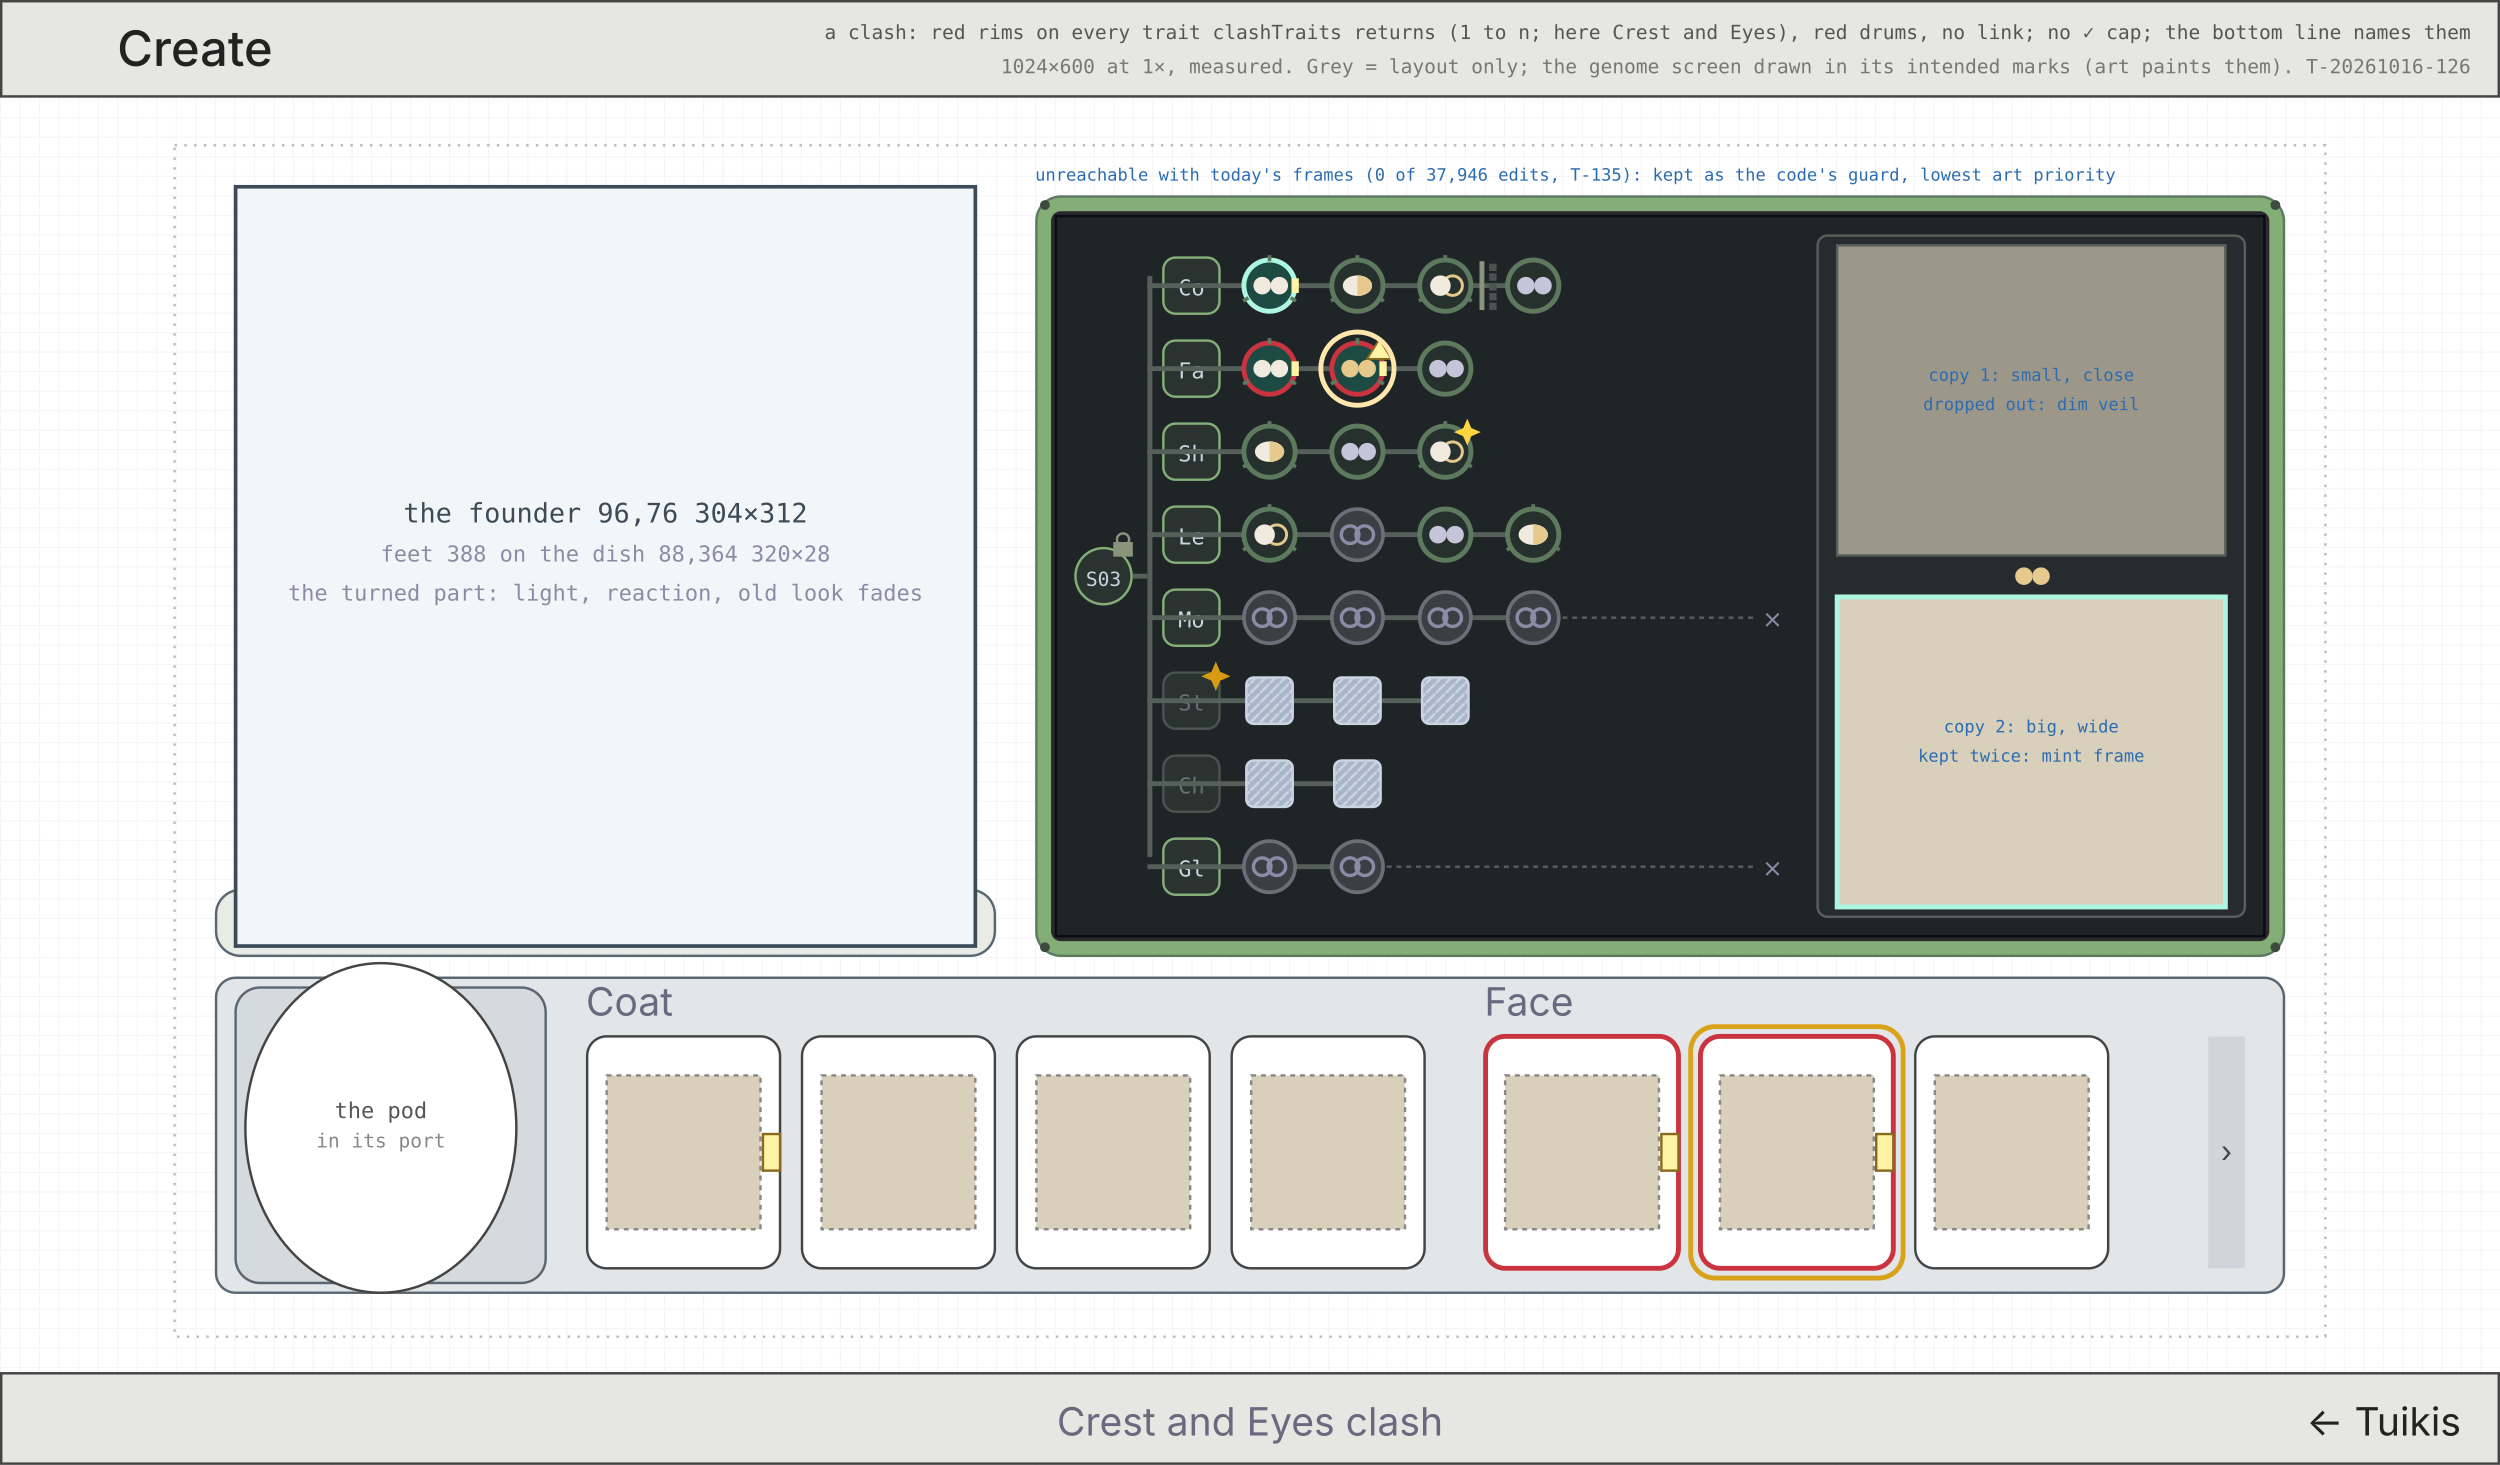
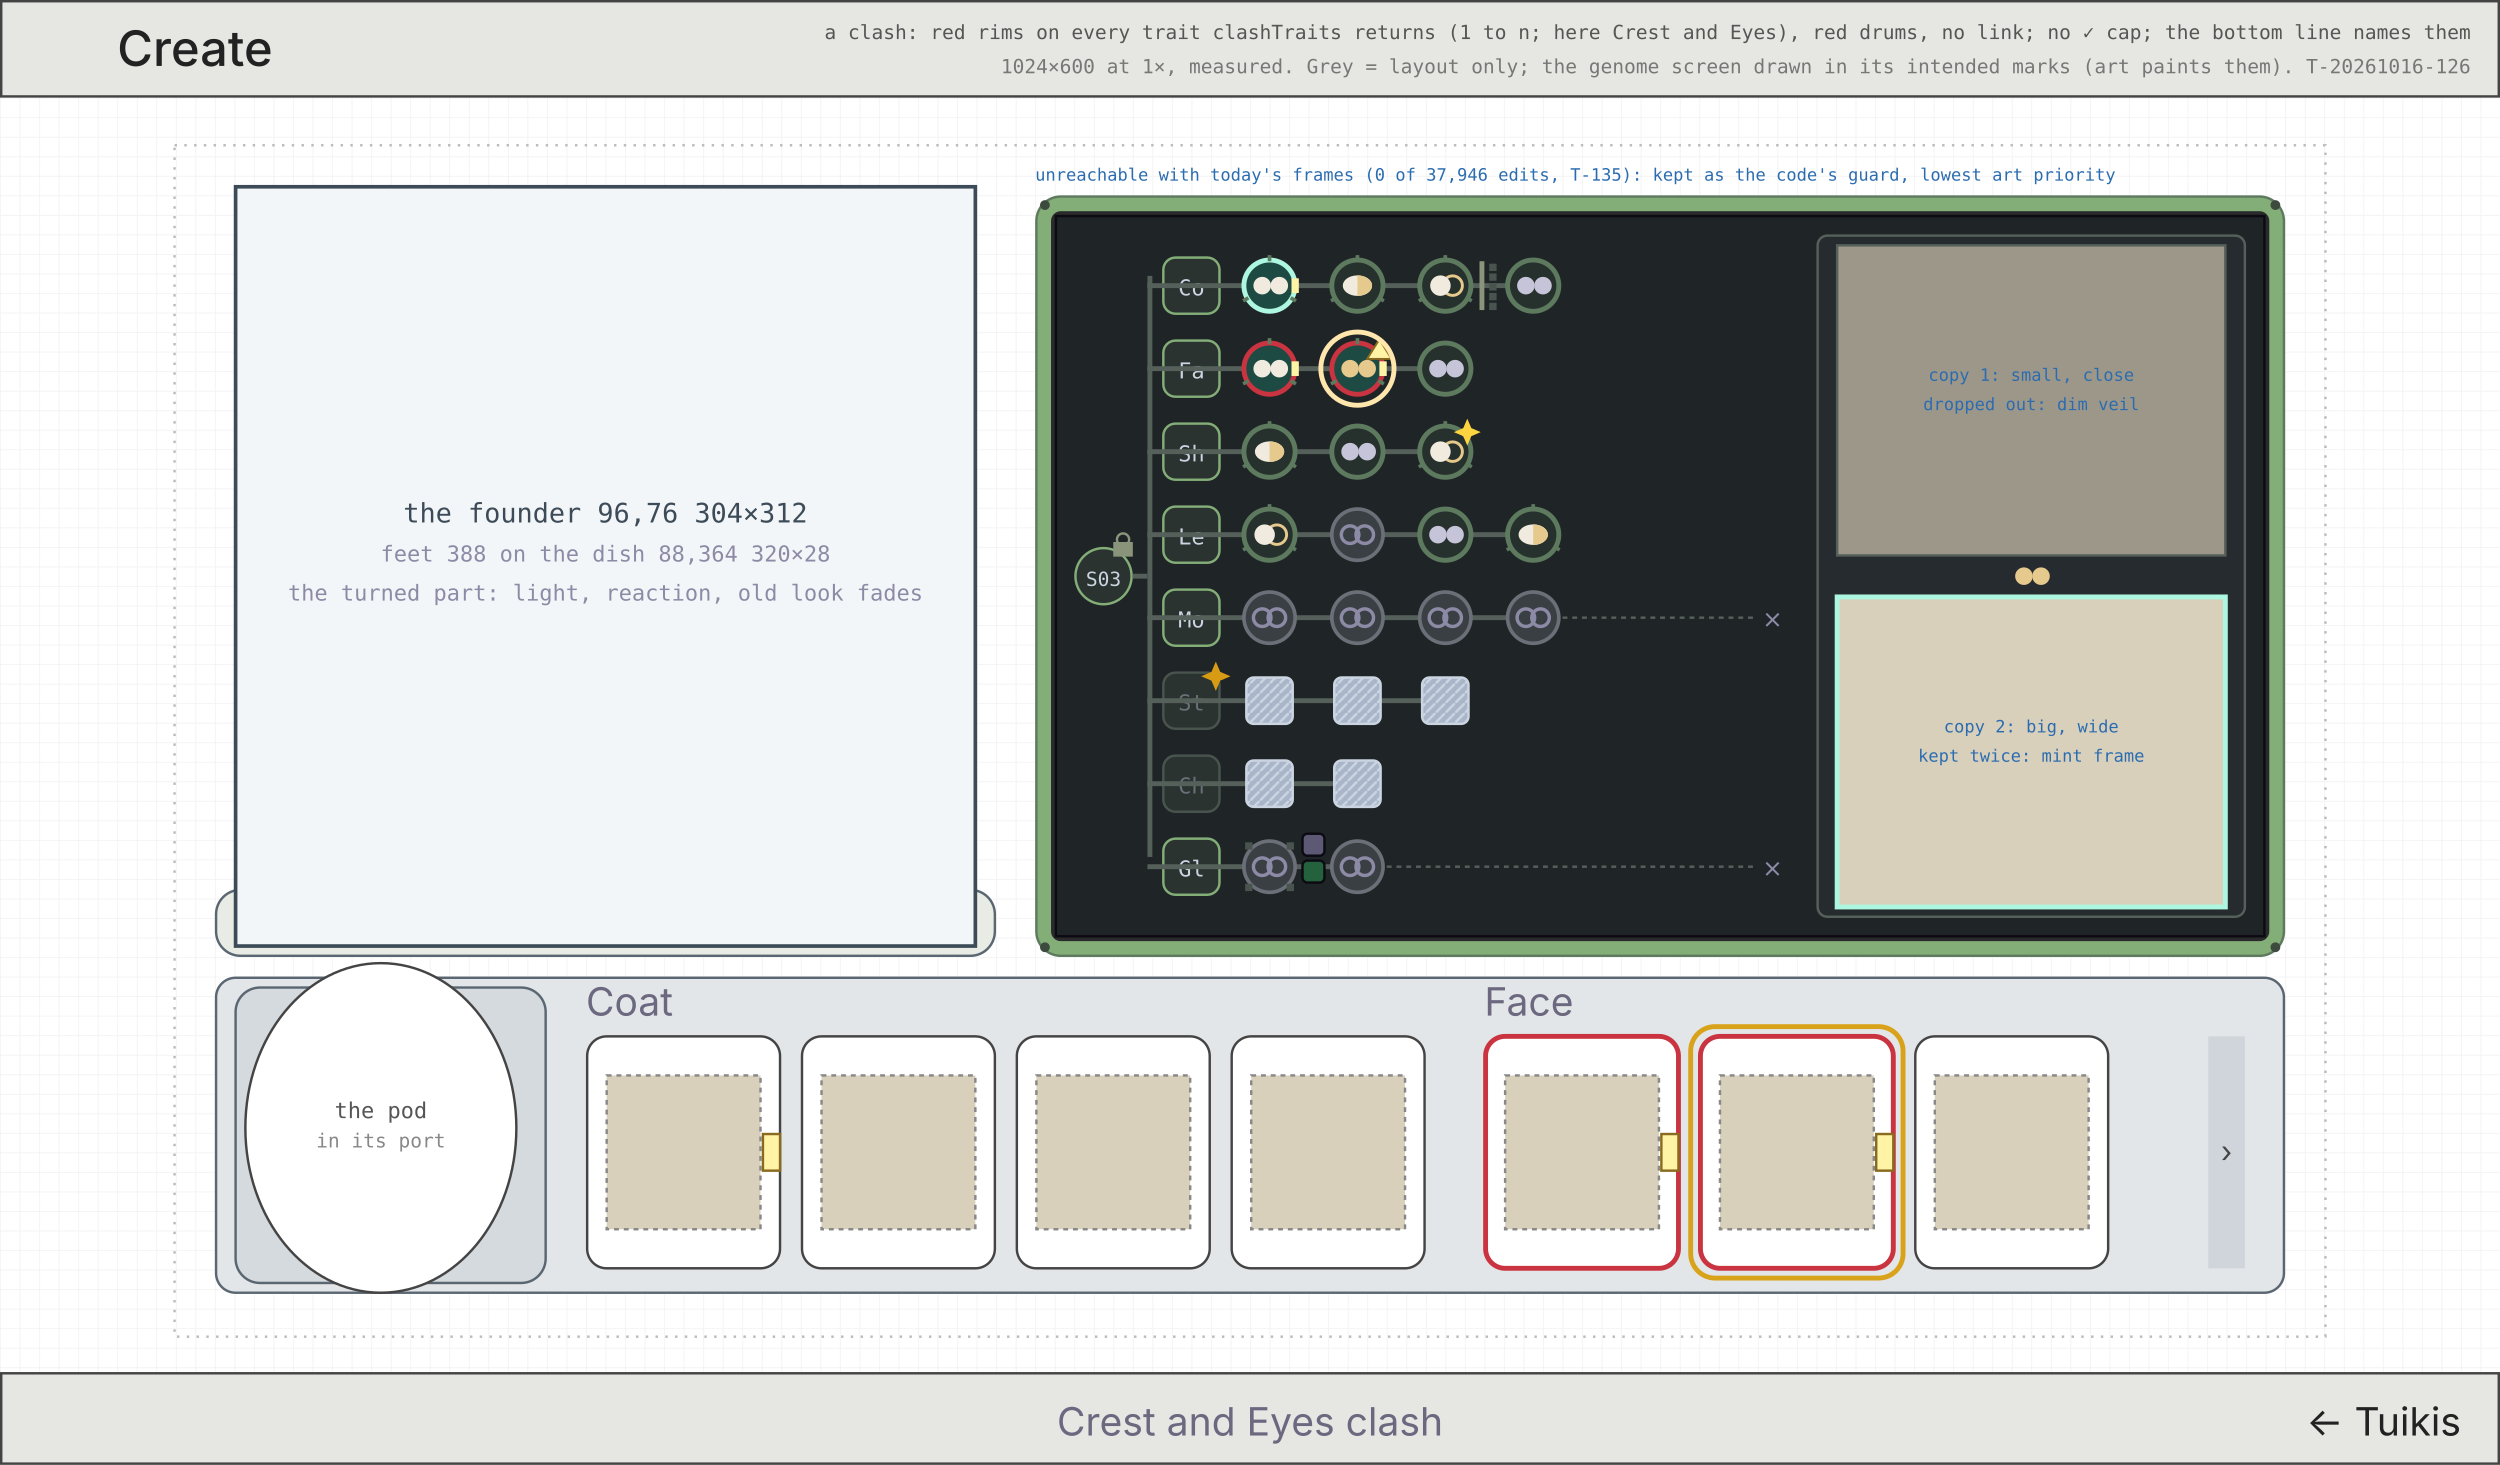
<svg xmlns="http://www.w3.org/2000/svg" viewBox="0 0 1024 600" width="1024" height="600" font-family="Inter, DejaVu Sans, sans-serif">
  <defs>
    <pattern id="g8" width="8" height="8" patternUnits="userSpaceOnUse">
      <path d="M8 0H0V8" fill="none" stroke="#efefef" stroke-width="0.5" />
    </pattern>
    <pattern id="fr" width="4" height="4" patternUnits="userSpaceOnUse">
      <rect width="4" height="4" fill="#a9b5c8" />
      <path d="M0 4L4 0" stroke="#cbd5e2" stroke-width="1" />
    </pattern>
  </defs>
  <rect width="1024" height="600" fill="#fff" />
  <rect width="1024" height="600" fill="url(#g8)" />
  <rect x="71.5" y="59.5" width="881" height="488" fill="none" stroke="#bbb" stroke-width="1" stroke-dasharray="1 3" />
  <rect x="0.5" y="0.5" width="1023" height="39" fill="#e6e6e2" stroke="#444" stroke-width="1" />
  <text x="48" y="27" font-size="20" fill="#222" text-anchor="start" font-weight="500">Create</text>
  <text x="1012" y="16" font-size="8" fill="#555" text-anchor="end" font-family="DejaVu Sans Mono, monospace">a clash: red rims on every trait clashTraits returns (1 to n; here Crest and Eyes), red drums, no link; no ✓ cap; the bottom line names them</text>
  <text x="1012" y="30" font-size="8" fill="#777" text-anchor="end" font-family="DejaVu Sans Mono, monospace">1024×600 at 1×, measured. Grey = layout only; the genome screen drawn in its intended marks (art paints them). T-20261016-126</text>
  <rect x="88.5" y="364.5" width="319" height="27" fill="#e8ece4" stroke="#5a6672" stroke-width="1" rx="10" />
  <rect x="96.5" y="76.5" width="303" height="311" fill="#f3f6f8" stroke="#3c4b57" stroke-width="1.5" />
  <text x="248" y="214" font-size="11" fill="#3c4b57" text-anchor="middle" font-family="DejaVu Sans Mono, monospace">the founder 96,76 304×312</text>
  <text x="248" y="230" font-size="9" fill="#8d8aa6" text-anchor="middle" font-family="DejaVu Sans Mono, monospace">feet 388 on the dish 88,364 320×28</text>
  <text x="248" y="246" font-size="9" fill="#8d8aa6" text-anchor="middle" font-family="DejaVu Sans Mono, monospace">the turned part: light, reaction, old look fades</text>
  <rect x="88.5" y="400.5" width="847" height="129" fill="#e3e6e8" stroke="#5a6672" stroke-width="1" rx="8" />
  <rect x="96.5" y="404.5" width="127" height="121" fill="#d5dade" stroke="#5a6672" stroke-width="1" rx="10" />
  <ellipse cx="156" cy="462" rx="55.5" ry="67.5" fill="#fff" stroke="#444" />
  <text x="156" y="458" font-size="9" fill="#555" text-anchor="middle" font-family="DejaVu Sans Mono, monospace">the pod</text>
  <text x="156" y="470" font-size="8" fill="#888" text-anchor="middle" font-family="DejaVu Sans Mono, monospace">in its port</text>
  <text x="240" y="416" font-size="16" fill="#6b6880" text-anchor="start">Coat</text>
  <rect x="240.5" y="424.5" width="79" height="95" fill="#fff" stroke="#444" stroke-width="1" rx="8" />
  <rect x="248.5" y="440.5" width="63" height="63" fill="#d9d0bc" stroke="#888" stroke-width="1" stroke-dasharray="2 2" />
  <rect x="312.5" y="464.5" width="7" height="15" fill="#fff4a6" stroke="#8a6a1e" stroke-width="1" />
  <rect x="328.5" y="424.5" width="79" height="95" fill="#fff" stroke="#444" stroke-width="1" rx="8" />
  <rect x="336.5" y="440.5" width="63" height="63" fill="#d9d0bc" stroke="#888" stroke-width="1" stroke-dasharray="2 2" />
  <rect x="416.5" y="424.5" width="79" height="95" fill="#fff" stroke="#444" stroke-width="1" rx="8" />
  <rect x="424.5" y="440.5" width="63" height="63" fill="#d9d0bc" stroke="#888" stroke-width="1" stroke-dasharray="2 2" />
  <rect x="504.5" y="424.5" width="79" height="95" fill="#fff" stroke="#444" stroke-width="1" rx="8" />
  <rect x="512.5" y="440.5" width="63" height="63" fill="#d9d0bc" stroke="#888" stroke-width="1" stroke-dasharray="2 2" />
  <text x="608" y="416" font-size="16" fill="#6b6880" text-anchor="start">Face</text>
  <rect x="608.5" y="424.5" width="79" height="95" fill="#fff" stroke="#c93440" stroke-width="2" rx="8" />
  <rect x="616.5" y="440.5" width="63" height="63" fill="#d9d0bc" stroke="#888" stroke-width="1" stroke-dasharray="2 2" />
  <rect x="680.5" y="464.5" width="7" height="15" fill="#fff4a6" stroke="#8a6a1e" stroke-width="1" />
  <rect x="696.5" y="424.5" width="79" height="95" fill="#fff" stroke="#c93440" stroke-width="2" rx="8" />
  <rect x="704.5" y="440.5" width="63" height="63" fill="#d9d0bc" stroke="#888" stroke-width="1" stroke-dasharray="2 2" />
  <rect x="768.5" y="464.5" width="7" height="15" fill="#fff4a6" stroke="#8a6a1e" stroke-width="1" />
  <rect x="692.5" y="420.5" width="87" height="103" fill="none" stroke="#d9a21b" stroke-width="2" rx="10" />
  <rect x="784.5" y="424.5" width="79" height="95" fill="#fff" stroke="#444" stroke-width="1" rx="8" />
  <rect x="792.5" y="440.5" width="63" height="63" fill="#d9d0bc" stroke="#888" stroke-width="1" stroke-dasharray="2 2" />
  <rect x="904.5" y="424.5" width="15" height="95" fill="#cfd5da" stroke="none" stroke-width="1" />
  <text x="912" y="476" font-size="12" fill="#444" text-anchor="middle">›</text>
  <rect x="424.5" y="80.5" width="511" height="311" fill="#84ae78" stroke="#5d7a5f" stroke-width="1" rx="10" />
  <rect x="430.5" y="86.5" width="499" height="299" fill="#2a2a2d" stroke="none" stroke-width="1" rx="4" />
  <rect x="432.5" y="88.5" width="495" height="295" fill="#1f2427" stroke="#0c0a12" stroke-width="1" />
  <circle cx="428" cy="84" r="2" fill="#3d4a3e" stroke="none" stroke-width="1" />
  <circle cx="932" cy="84" r="2" fill="#3d4a3e" stroke="none" stroke-width="1" />
  <circle cx="428" cy="388" r="2" fill="#3d4a3e" stroke="none" stroke-width="1" />
  <circle cx="932" cy="388" r="2" fill="#3d4a3e" stroke="none" stroke-width="1" />
  <rect x="470" y="113" width="2" height="238" fill="#56605a" />
  <rect x="440.5" y="224.5" width="23" height="23" fill="#2a3330" stroke="#84ae78" stroke-width="1" rx="12" />
  <text x="452" y="240" font-size="8" fill="#cbd5e2" text-anchor="middle" font-family="DejaVu Sans Mono, monospace">S03</text>
  <rect x="464" y="235" width="6" height="2" fill="#56605a" />
  <rect x="456" y="222" width="8" height="6" fill="#8a947b" />
  <rect x="457.5" y="218.5" width="5" height="5" fill="none" stroke="#8a947b" stroke-width="1" rx="3" />
  <rect x="476.5" y="105.5" width="23" height="23" fill="#2a3330" stroke="#84ae78" stroke-width="1" rx="5" />
  <text x="488" y="121" font-size="9" fill="#cbd5e2" text-anchor="middle" font-family="DejaVu Sans Mono, monospace">Co</text>
  <rect x="470" y="116" width="158" height="2" fill="#56605a" />
  <circle cx="520" cy="117" r="10.5" fill="#1d4a42" stroke="#adf6e0" stroke-width="2" />
  <line x1="520.0" y1="107.0" x2="520.0" y2="104.5" stroke="#5d7a5f" stroke-width="1.5" />
  <line x1="528.66" y1="122.0" x2="530.825" y2="123.25" stroke="#5d7a5f" stroke-width="1.5" />
  <line x1="511.34" y1="122.0" x2="509.175" y2="123.25" stroke="#5d7a5f" stroke-width="1.5" />
  <circle cx="517" cy="117" r="3.6" fill="#f1ebdf" stroke="none" stroke-width="1" />
  <circle cx="524" cy="117" r="3.6" fill="#f1ebdf" stroke="none" stroke-width="1" />
  <rect x="529" y="114" width="3" height="6" fill="#fff4a6" />
  <circle cx="556" cy="117" r="10.5" fill="#26302c" stroke="#5d7a5f" stroke-width="2" />
  <line x1="556.0" y1="107.0" x2="556.0" y2="104.5" stroke="#5d7a5f" stroke-width="1.5" />
  <line x1="564.66" y1="122.0" x2="566.825" y2="123.25" stroke="#5d7a5f" stroke-width="1.5" />
  <line x1="547.34" y1="122.0" x2="545.175" y2="123.25" stroke="#5d7a5f" stroke-width="1.5" />
  <ellipse cx="556" cy="117" rx="6" ry="4.2" fill="#f1ebdf" />
  <path d="M556 112.8A6 4.2 0 0 1 556 121.2Z" fill="#e6c98c" />
  <rect x="606" y="107" width="2" height="20" fill="#8a947b" />
  <rect x="610" y="108" width="3" height="3" fill="#4a544e" />
  <rect x="610" y="112" width="3" height="3" fill="#4a544e" />
  <rect x="610" y="116" width="3" height="3" fill="#4a544e" />
  <rect x="610" y="120" width="3" height="3" fill="#4a544e" />
  <rect x="610" y="124" width="3" height="3" fill="#4a544e" />
  <circle cx="592" cy="117" r="10.5" fill="#26302c" stroke="#5d7a5f" stroke-width="2" />
  <line x1="592.0" y1="107.0" x2="592.0" y2="104.5" stroke="#5d7a5f" stroke-width="1.5" />
  <line x1="600.66" y1="122.0" x2="602.825" y2="123.25" stroke="#5d7a5f" stroke-width="1.5" />
  <line x1="583.34" y1="122.0" x2="581.175" y2="123.25" stroke="#5d7a5f" stroke-width="1.5" />
  <circle cx="595" cy="117" r="4" fill="none" stroke="#e6c98c" stroke-width="1.2" />
  <circle cx="590" cy="117" r="4.2" fill="#f1ebdf" stroke="none" stroke-width="1" />
  <circle cx="628" cy="117" r="10.5" fill="#26302c" stroke="#5d7a5f" stroke-width="2" />
  <circle cx="625" cy="117" r="3.6" fill="#c6c4d8" stroke="none" stroke-width="1" />
  <circle cx="632" cy="117" r="3.6" fill="#c6c4d8" stroke="none" stroke-width="1" />
  <rect x="476.5" y="139.5" width="23" height="23" fill="#2a3330" stroke="#84ae78" stroke-width="1" rx="5" />
  <text x="488" y="155" font-size="9" fill="#cbd5e2" text-anchor="middle" font-family="DejaVu Sans Mono, monospace">Fa</text>
  <rect x="470" y="150" width="122" height="2" fill="#56605a" />
  <circle cx="520" cy="151" r="10.5" fill="#1d4a42" stroke="#c93440" stroke-width="2" />
  <line x1="520.0" y1="141.0" x2="520.0" y2="138.5" stroke="#5d7a5f" stroke-width="1.5" />
  <line x1="528.66" y1="156.0" x2="530.825" y2="157.25" stroke="#5d7a5f" stroke-width="1.5" />
  <line x1="511.34" y1="156.0" x2="509.175" y2="157.25" stroke="#5d7a5f" stroke-width="1.5" />
  <circle cx="517" cy="151" r="3.6" fill="#f1ebdf" stroke="none" stroke-width="1" />
  <circle cx="524" cy="151" r="3.6" fill="#f1ebdf" stroke="none" stroke-width="1" />
  <rect x="529" y="148" width="3" height="6" fill="#fff4a6" />
  <circle cx="556" cy="151" r="10.5" fill="#1d4a42" stroke="#c93440" stroke-width="2" />
  <line x1="556.0" y1="141.0" x2="556.0" y2="138.5" stroke="#5d7a5f" stroke-width="1.5" />
  <line x1="564.66" y1="156.0" x2="566.825" y2="157.25" stroke="#5d7a5f" stroke-width="1.5" />
  <line x1="547.34" y1="156.0" x2="545.175" y2="157.25" stroke="#5d7a5f" stroke-width="1.5" />
  <circle cx="553" cy="151" r="3.6" fill="#e6c98c" stroke="none" stroke-width="1" />
  <circle cx="560" cy="151" r="3.6" fill="#e6c98c" stroke="none" stroke-width="1" />
  <rect x="565" y="148" width="3" height="6" fill="#fff4a6" />
  <path d="M565 139L570 147L560 147Z" fill="#fff4a6" stroke="#8a6a1e" stroke-width="0.8" />
  <circle cx="556" cy="151" r="15" fill="none" stroke="#ffe6ad" stroke-width="2" />
  <circle cx="592" cy="151" r="10.5" fill="#26302c" stroke="#5d7a5f" stroke-width="2" />
  <circle cx="589" cy="151" r="3.6" fill="#c6c4d8" stroke="none" stroke-width="1" />
  <circle cx="596" cy="151" r="3.6" fill="#c6c4d8" stroke="none" stroke-width="1" />
  <rect x="476.5" y="173.5" width="23" height="23" fill="#2a3330" stroke="#84ae78" stroke-width="1" rx="5" />
  <text x="488" y="189" font-size="9" fill="#cbd5e2" text-anchor="middle" font-family="DejaVu Sans Mono, monospace">Sh</text>
  <rect x="470" y="184" width="122" height="2" fill="#56605a" />
  <circle cx="520" cy="185" r="10.5" fill="#26302c" stroke="#5d7a5f" stroke-width="2" />
  <line x1="520.0" y1="175.0" x2="520.0" y2="172.5" stroke="#5d7a5f" stroke-width="1.5" />
  <line x1="528.66" y1="190.0" x2="530.825" y2="191.25" stroke="#5d7a5f" stroke-width="1.5" />
  <line x1="511.34" y1="190.0" x2="509.175" y2="191.25" stroke="#5d7a5f" stroke-width="1.5" />
  <ellipse cx="520" cy="185" rx="6" ry="4.2" fill="#f1ebdf" />
  <path d="M520 180.8A6 4.2 0 0 1 520 189.2Z" fill="#e6c98c" />
  <circle cx="556" cy="185" r="10.5" fill="#26302c" stroke="#5d7a5f" stroke-width="2" />
  <circle cx="553" cy="185" r="3.6" fill="#c6c4d8" stroke="none" stroke-width="1" />
  <circle cx="560" cy="185" r="3.6" fill="#c6c4d8" stroke="none" stroke-width="1" />
  <circle cx="592" cy="185" r="10.5" fill="#26302c" stroke="#5d7a5f" stroke-width="2" />
  <line x1="592.0" y1="175.0" x2="592.0" y2="172.5" stroke="#5d7a5f" stroke-width="1.5" />
  <line x1="600.66" y1="190.0" x2="602.825" y2="191.25" stroke="#5d7a5f" stroke-width="1.5" />
  <line x1="583.34" y1="190.0" x2="581.175" y2="191.25" stroke="#5d7a5f" stroke-width="1.5" />
  <circle cx="595" cy="185" r="4" fill="none" stroke="#e6c98c" stroke-width="1.2" />
  <circle cx="590" cy="185" r="4.2" fill="#f1ebdf" stroke="none" stroke-width="1" />
  <path d="M601 171.5L602.65 175.35L606.5 177L602.65 178.65L601 182.5L599.35 178.65L595.5 177L599.35 175.35Z" fill="#ffd441" />
  <rect x="476.5" y="207.5" width="23" height="23" fill="#2a3330" stroke="#84ae78" stroke-width="1" rx="5" />
  <text x="488" y="223" font-size="9" fill="#cbd5e2" text-anchor="middle" font-family="DejaVu Sans Mono, monospace">Le</text>
  <rect x="470" y="218" width="158" height="2" fill="#56605a" />
  <circle cx="520" cy="219" r="10.5" fill="#26302c" stroke="#5d7a5f" stroke-width="2" />
  <line x1="520.0" y1="209.0" x2="520.0" y2="206.5" stroke="#5d7a5f" stroke-width="1.5" />
  <line x1="528.66" y1="224.0" x2="530.825" y2="225.25" stroke="#5d7a5f" stroke-width="1.5" />
  <line x1="511.34" y1="224.0" x2="509.175" y2="225.25" stroke="#5d7a5f" stroke-width="1.5" />
  <circle cx="523" cy="219" r="4" fill="none" stroke="#e6c98c" stroke-width="1.2" />
  <circle cx="518" cy="219" r="4.2" fill="#f1ebdf" stroke="none" stroke-width="1" />
  <circle cx="556" cy="219" r="10.5" fill="#3a3f44" stroke="#6b6f78" stroke-width="1.5" />
  <circle cx="553" cy="219" r="3.6" fill="none" stroke="#8d8aa6" stroke-width="1.4" />
  <circle cx="559" cy="219" r="3.6" fill="none" stroke="#8d8aa6" stroke-width="1.4" />
  <circle cx="592" cy="219" r="10.5" fill="#26302c" stroke="#5d7a5f" stroke-width="2" />
  <circle cx="589" cy="219" r="3.6" fill="#c6c4d8" stroke="none" stroke-width="1" />
  <circle cx="596" cy="219" r="3.6" fill="#c6c4d8" stroke="none" stroke-width="1" />
  <circle cx="628" cy="219" r="10.5" fill="#26302c" stroke="#5d7a5f" stroke-width="2" />
  <line x1="628.0" y1="209.0" x2="628.0" y2="206.5" stroke="#5d7a5f" stroke-width="1.5" />
  <line x1="636.66" y1="224.0" x2="638.825" y2="225.25" stroke="#5d7a5f" stroke-width="1.5" />
  <line x1="619.34" y1="224.0" x2="617.175" y2="225.25" stroke="#5d7a5f" stroke-width="1.5" />
  <ellipse cx="628" cy="219" rx="6" ry="4.2" fill="#f1ebdf" />
  <path d="M628 214.8A6 4.2 0 0 1 628 223.2Z" fill="#e6c98c" />
  <rect x="476.5" y="241.5" width="23" height="23" fill="#2a3330" stroke="#84ae78" stroke-width="1" rx="5" />
  <text x="488" y="257" font-size="9" fill="#cbd5e2" text-anchor="middle" font-family="DejaVu Sans Mono, monospace">Mo</text>
  <rect x="470" y="252" width="158" height="2" fill="#56605a" />
  <line x1="640" y1="253" x2="720" y2="253" stroke="#56605a" stroke-dasharray="2 2" />
  <text x="726" y="257" font-size="10" fill="#8d8aa6" text-anchor="middle">⨯</text>
  <circle cx="520" cy="253" r="10.5" fill="#3a3f44" stroke="#6b6f78" stroke-width="1.5" />
  <circle cx="517" cy="253" r="3.6" fill="none" stroke="#8d8aa6" stroke-width="1.4" />
  <circle cx="523" cy="253" r="3.6" fill="none" stroke="#8d8aa6" stroke-width="1.4" />
  <circle cx="556" cy="253" r="10.5" fill="#3a3f44" stroke="#6b6f78" stroke-width="1.5" />
  <circle cx="553" cy="253" r="3.6" fill="none" stroke="#8d8aa6" stroke-width="1.4" />
  <circle cx="559" cy="253" r="3.6" fill="none" stroke="#8d8aa6" stroke-width="1.4" />
  <circle cx="592" cy="253" r="10.5" fill="#3a3f44" stroke="#6b6f78" stroke-width="1.5" />
  <circle cx="589" cy="253" r="3.6" fill="none" stroke="#8d8aa6" stroke-width="1.4" />
  <circle cx="595" cy="253" r="3.6" fill="none" stroke="#8d8aa6" stroke-width="1.4" />
  <circle cx="628" cy="253" r="10.5" fill="#3a3f44" stroke="#6b6f78" stroke-width="1.5" />
  <circle cx="625" cy="253" r="3.6" fill="none" stroke="#8d8aa6" stroke-width="1.4" />
  <circle cx="631" cy="253" r="3.6" fill="none" stroke="#8d8aa6" stroke-width="1.4" />
  <rect x="476.5" y="275.5" width="23" height="23" fill="#2a3330" stroke="#4a544e" stroke-width="1" rx="5" />
  <text x="488" y="291" font-size="9" fill="#6b6f78" text-anchor="middle" font-family="DejaVu Sans Mono, monospace">St</text>
  <path d="M498 271L499.8 275.2L504 277L499.8 278.8L498 283L496.2 278.8L492 277L496.2 275.2Z" fill="#d89b14" />
  <rect x="470" y="286" width="122" height="2" fill="#56605a" />
  <rect x="510.5" y="277.5" width="19" height="19" fill="url(#fr)" stroke="#cbd5e2" stroke-width="1" rx="3" />
  <rect x="546.5" y="277.5" width="19" height="19" fill="url(#fr)" stroke="#cbd5e2" stroke-width="1" rx="3" />
  <rect x="582.5" y="277.5" width="19" height="19" fill="url(#fr)" stroke="#cbd5e2" stroke-width="1" rx="3" />
  <rect x="476.5" y="309.5" width="23" height="23" fill="#2a3330" stroke="#4a544e" stroke-width="1" rx="5" />
  <text x="488" y="325" font-size="9" fill="#6b6f78" text-anchor="middle" font-family="DejaVu Sans Mono, monospace">Ch</text>
  <rect x="470" y="320" width="86" height="2" fill="#56605a" />
  <rect x="510.5" y="311.5" width="19" height="19" fill="url(#fr)" stroke="#cbd5e2" stroke-width="1" rx="3" />
  <rect x="546.5" y="311.5" width="19" height="19" fill="url(#fr)" stroke="#cbd5e2" stroke-width="1" rx="3" />
  <rect x="476.5" y="343.5" width="23" height="23" fill="#2a3330" stroke="#84ae78" stroke-width="1" rx="5" />
  <text x="488" y="359" font-size="9" fill="#cbd5e2" text-anchor="middle" font-family="DejaVu Sans Mono, monospace">Gl</text>
  <rect x="470" y="354" width="86" height="2" fill="#56605a" />
  <line x1="568" y1="355" x2="720" y2="355" stroke="#56605a" stroke-dasharray="2 2" />
  <text x="726" y="359" font-size="10" fill="#8d8aa6" text-anchor="middle">⨯</text>
  <circle cx="520" cy="355" r="10.5" fill="#3a3f44" stroke="#6b6f78" stroke-width="1.5" />
  <circle cx="517" cy="355" r="3.6" fill="none" stroke="#8d8aa6" stroke-width="1.4" />
  <circle cx="523" cy="355" r="3.6" fill="none" stroke="#8d8aa6" stroke-width="1.4" />
+   <rect x="510.015" y="345.015" width="3" height="3" fill="#4a544e" />
+   <rect x="526.985" y="345.015" width="3" height="3" fill="#4a544e" />
+   <rect x="526.985" y="361.985" width="3" height="3" fill="#4a544e" />
+   <rect x="510.015" y="361.985" width="3" height="3" fill="#4a544e" />
+   <rect x="533.5" y="341.5" width="9" height="9" fill="#5d5974" stroke="#0c0a12" stroke-width="1" rx="2" />
+   <rect x="533.5" y="352.5" width="9" height="9" fill="#23623c" stroke="#0c0a12" stroke-width="1" rx="2" />
  <circle cx="556" cy="355" r="10.5" fill="#3a3f44" stroke="#6b6f78" stroke-width="1.5" />
  <circle cx="553" cy="355" r="3.6" fill="none" stroke="#8d8aa6" stroke-width="1.4" />
  <circle cx="559" cy="355" r="3.6" fill="none" stroke="#8d8aa6" stroke-width="1.4" />
  <rect x="744.5" y="96.5" width="175" height="279" fill="#252b2e" stroke="#56605a" stroke-width="1" rx="4" />
  <rect x="752.5" y="100.5" width="159" height="127" fill="#9d978a" stroke="#56605a" stroke-width="1" />
  <text x="832" y="156" font-size="7" fill="#2b6cb0" text-anchor="middle" font-family="DejaVu Sans Mono, monospace">copy 1: small, close</text>
  <text x="832" y="168" font-size="7" fill="#2b6cb0" text-anchor="middle" font-family="DejaVu Sans Mono, monospace">dropped out: dim veil</text>
  <rect x="752.5" y="244.5" width="159" height="127" fill="#d9d0bc" stroke="#adf6e0" stroke-width="2" />
  <text x="832" y="300" font-size="7" fill="#2b6cb0" text-anchor="middle" font-family="DejaVu Sans Mono, monospace">copy 2: big, wide</text>
  <text x="832" y="312" font-size="7" fill="#2b6cb0" text-anchor="middle" font-family="DejaVu Sans Mono, monospace">kept twice: mint frame</text>
  <circle cx="829" cy="236" r="3.6" fill="#e6c98c" stroke="none" stroke-width="1" />
  <circle cx="836" cy="236" r="3.6" fill="#e6c98c" stroke="none" stroke-width="1" />
  <text x="424" y="74" font-size="7" fill="#2b6cb0" text-anchor="start" font-family="DejaVu Sans Mono, monospace">unreachable with today's frames (0 of 37,946 edits, T-135): kept as the code's guard, lowest art priority</text>
  <rect x="0.5" y="562.5" width="1023" height="37" fill="#e6e6e2" stroke="#444" stroke-width="1" />
  <text x="512" y="588" font-size="16" fill="#6b6880" text-anchor="middle">Crest and Eyes clash</text>
  <text x="1008" y="588" font-size="16" fill="#222" text-anchor="end">← Tuikis</text>
</svg>
